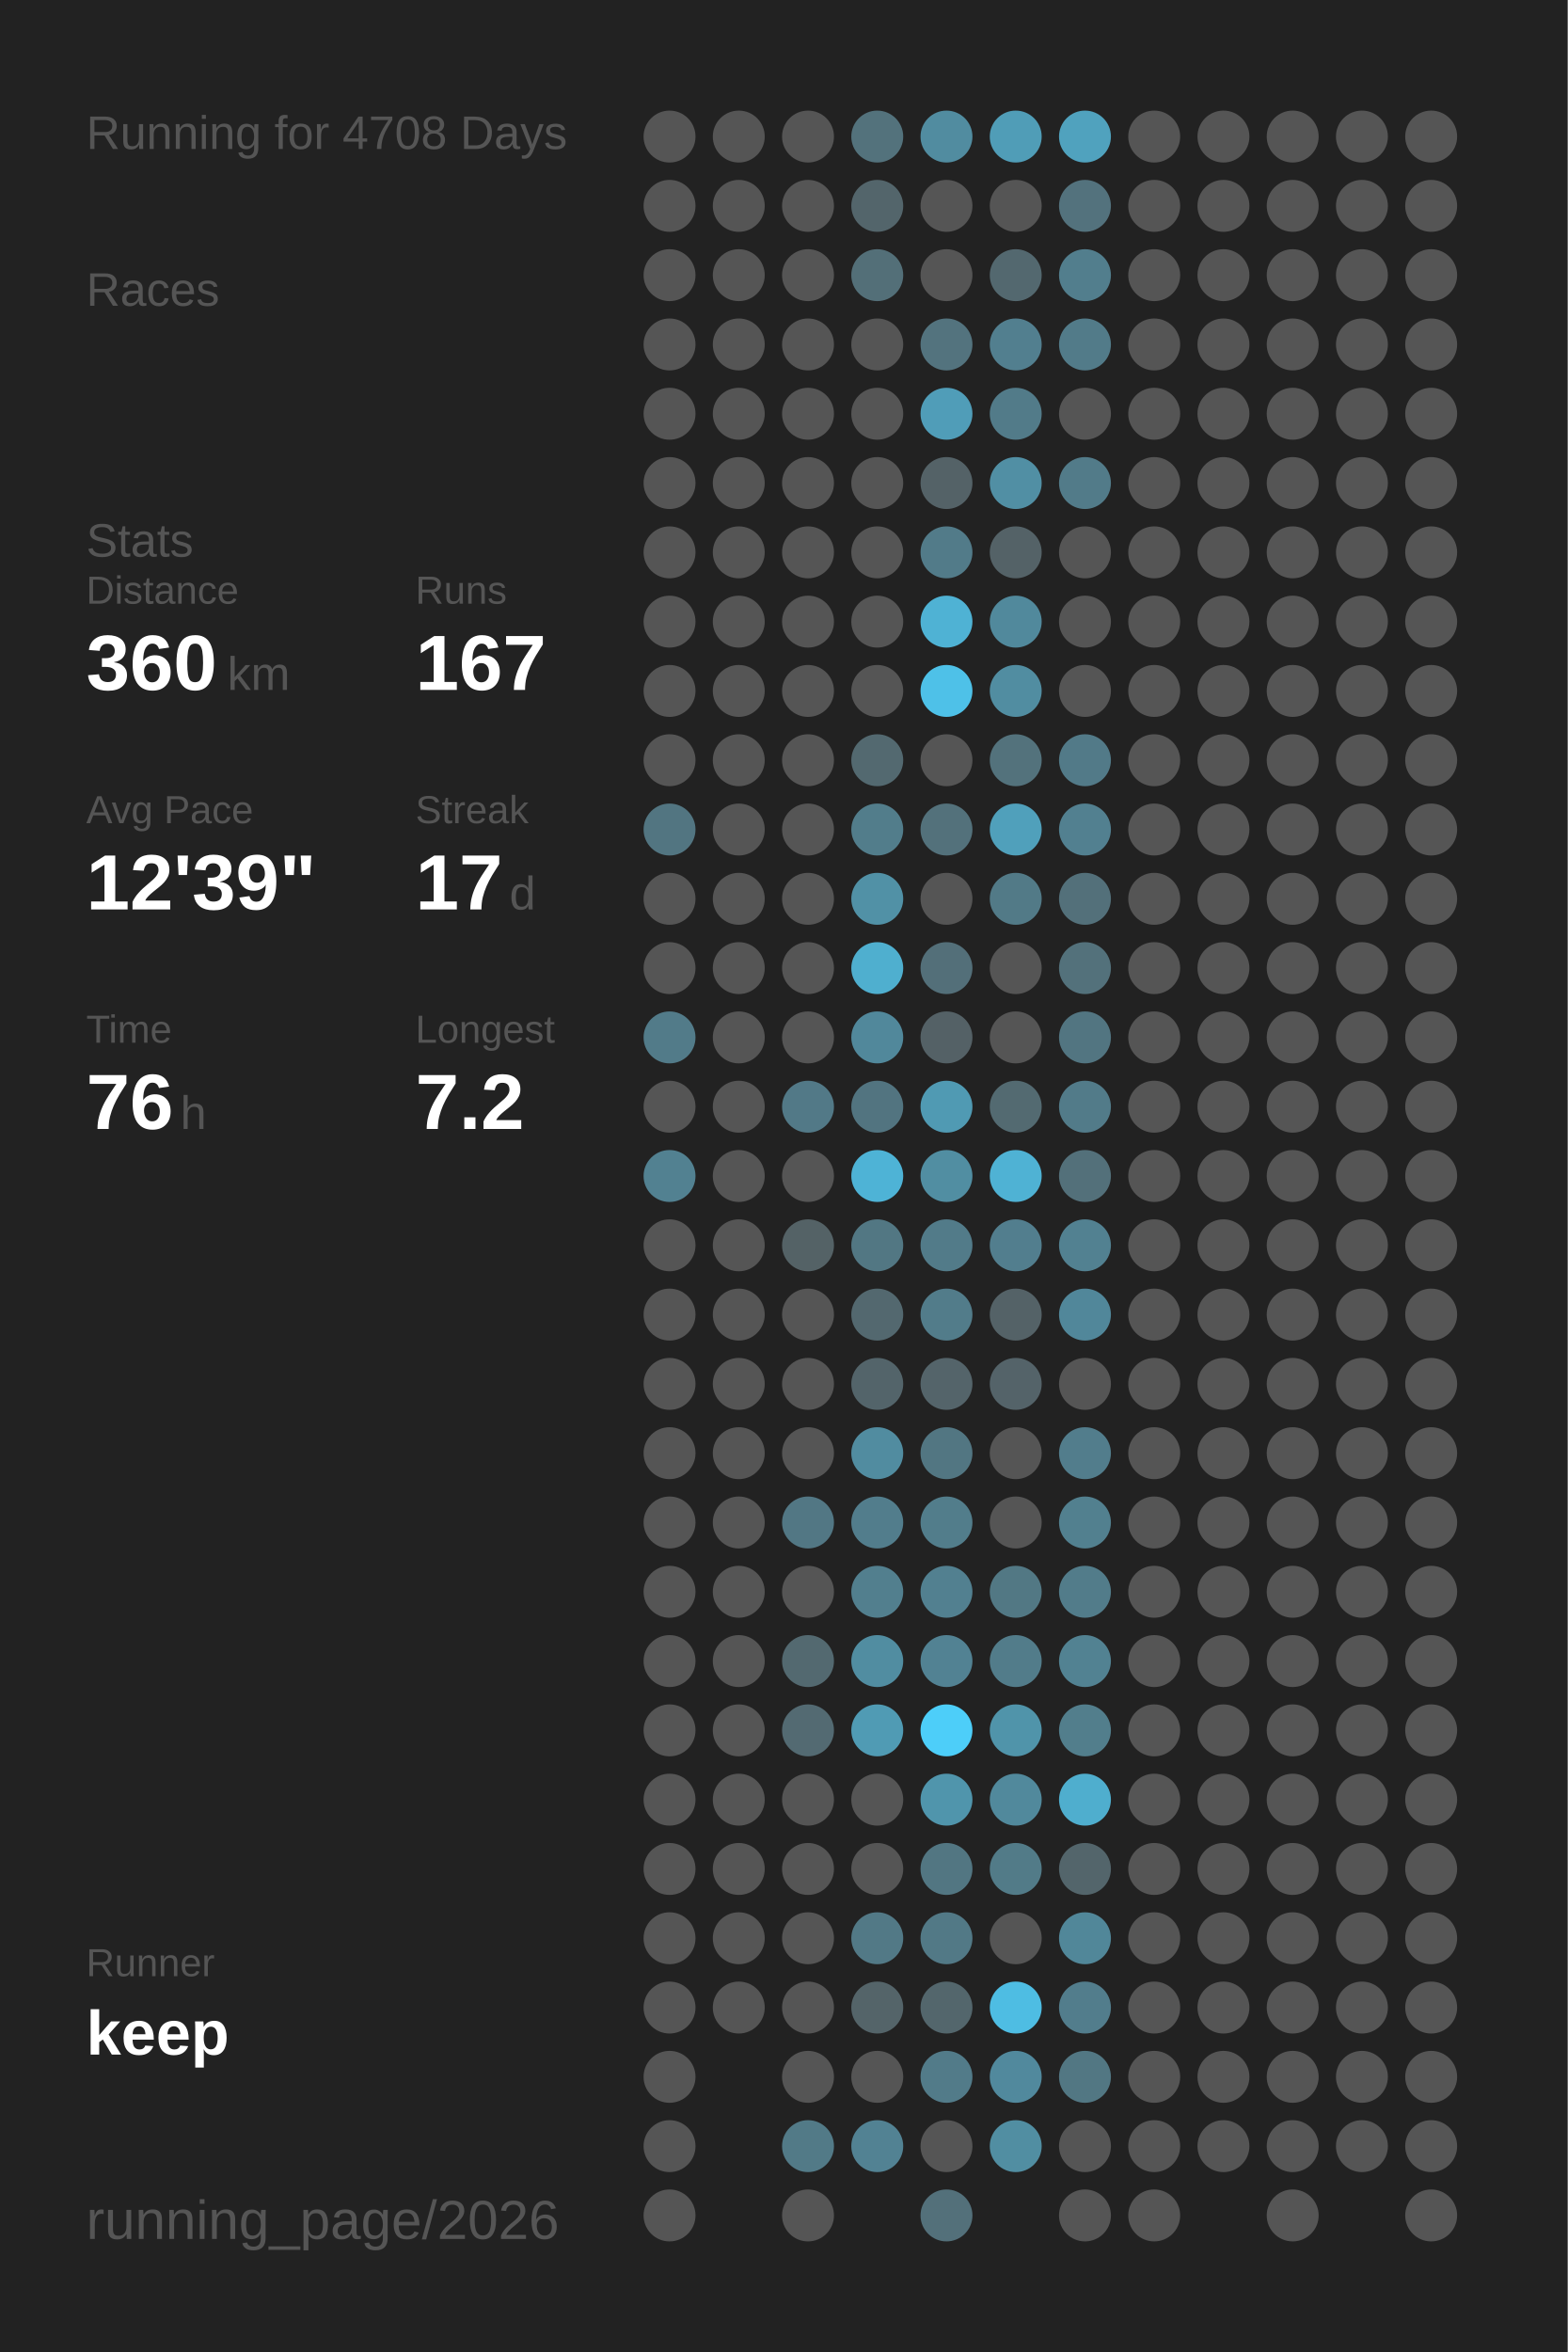
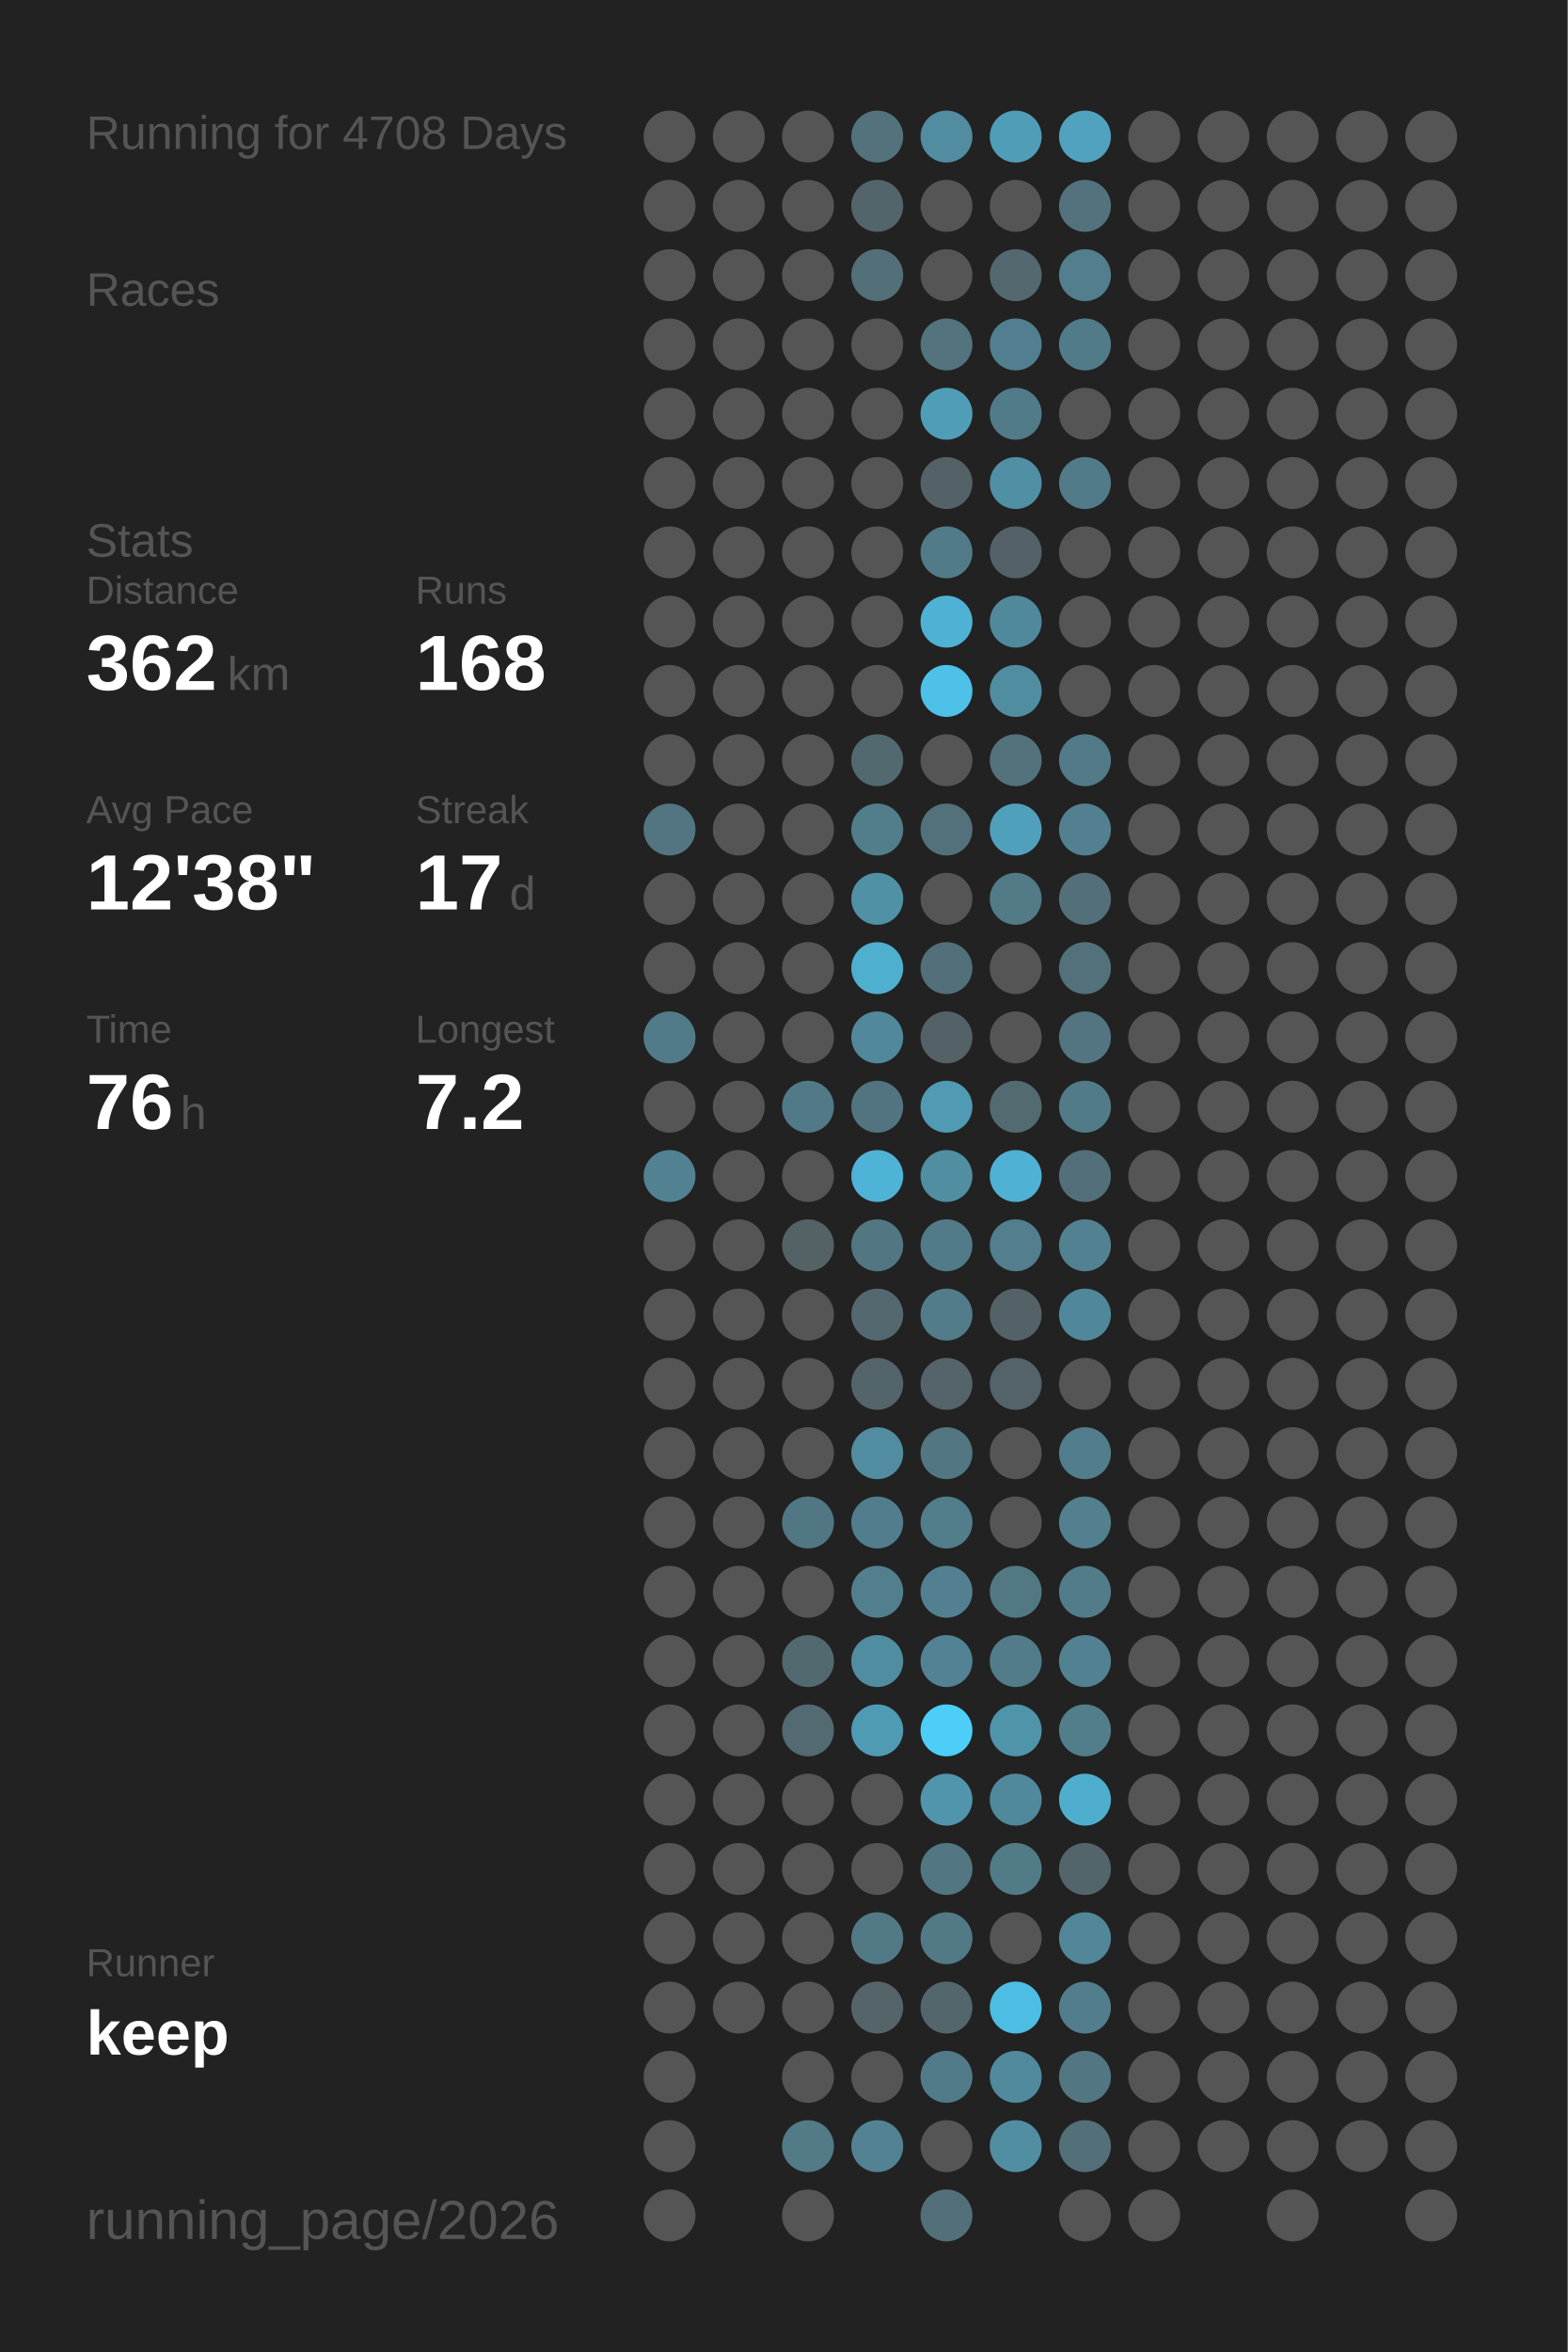
<svg xmlns="http://www.w3.org/2000/svg" baseProfile="full" height="300mm" version="1.1" viewBox="0,0,200,300" width="200mm">
  <defs />
  <rect fill="#222222" height="300" width="200" x="0" y="0" />
  <text fill="#555555" style="font-size:6px; font-family:Arial;" x="11" y="19">Running for 4708 Days</text>
  <text fill="#555555" style="font-size:6px; font-family:Arial;" x="11" y="39">Races</text>
  <text fill="#555555" style="font-size:6px; font-family:Arial;" x="11" y="71">Stats</text>
  <text fill="#555555" style="font-size:5px; font-family:Arial;" x="11" y="77">Distance</text>
-   <text fill="#FFFFFF" style="font-size:10px; font-family:Arial; font-weight:bold;" x="11" y="88">360</text>
+   <text fill="#FFFFFF" style="font-size:10px; font-family:Arial; font-weight:bold;" x="11" y="88">362</text>
  <text fill="#555555" style="font-size:6px; font-family:Arial;" x="29" y="88">km</text>
  <text fill="#555555" style="font-size:5px; font-family:Arial;" x="53" y="77">Runs</text>
-   <text fill="#FFFFFF" style="font-size:10px; font-family:Arial; font-weight:bold;" x="53" y="88">167</text>
+   <text fill="#FFFFFF" style="font-size:10px; font-family:Arial; font-weight:bold;" x="53" y="88">168</text>
  <text fill="#555555" style="font-size:5px; font-family:Arial;" x="11" y="105">Avg Pace</text>
-   <text fill="#FFFFFF" style="font-size:10px; font-family:Arial; font-weight:bold;" x="11" y="116">12'39"</text>
+   <text fill="#FFFFFF" style="font-size:10px; font-family:Arial; font-weight:bold;" x="11" y="116">12'38"</text>
  <text fill="#555555" style="font-size:5px; font-family:Arial;" x="53" y="105">Streak</text>
  <text fill="#FFFFFF" style="font-size:10px; font-family:Arial; font-weight:bold;" x="53" y="116">17</text>
  <text fill="#555555" style="font-size:6px; font-family:Arial;" x="65" y="116">d</text>
  <text fill="#555555" style="font-size:5px; font-family:Arial;" x="11" y="133">Time</text>
  <text fill="#FFFFFF" style="font-size:10px; font-family:Arial; font-weight:bold;" x="11" y="144">76</text>
  <text fill="#555555" style="font-size:6px; font-family:Arial;" x="23" y="144">h</text>
  <text fill="#555555" style="font-size:5px; font-family:Arial;" x="53" y="133">Longest</text>
  <text fill="#FFFFFF" style="font-size:10px; font-family:Arial; font-weight:bold;" x="53" y="144">7.2</text>
  <text fill="#555555" style="font-size:5px; font-family:Arial;" x="11" y="252.065">Runner</text>
  <text fill="#FFFFFF" style="font-size:8px; font-family:Arial; font-weight:bold;" x="11" y="262.065">keep</text>
  <text fill="#555555" style="font-size:7px; font-family:Arial;" x="11" y="285.581">running_page/2026</text>
  <circle cx="85.417" cy="17.419" fill="#555555" r="3.312" />
  <circle cx="85.417" cy="26.258" fill="#555555" r="3.312" />
  <circle cx="85.417" cy="35.097" fill="#555555" r="3.312" />
  <circle cx="85.417" cy="43.935" fill="#555555" r="3.312" />
  <circle cx="85.417" cy="52.774" fill="#555555" r="3.312" />
  <circle cx="85.417" cy="61.613" fill="#555555" r="3.312" />
  <circle cx="85.417" cy="70.452" fill="#555555" r="3.312" />
  <circle cx="85.417" cy="79.29" fill="#555555" r="3.312" />
  <circle cx="85.417" cy="88.129" fill="#555555" r="3.312" />
  <circle cx="85.417" cy="96.968" fill="#555555" r="3.312" />
  <circle cx="85.417" cy="105.806" fill="#527581" r="3.312" />
  <circle cx="85.417" cy="114.645" fill="#555555" r="3.312" />
  <circle cx="85.417" cy="123.484" fill="#555555" r="3.312" />
  <circle cx="85.417" cy="132.323" fill="#527b89" r="3.312" />
  <circle cx="85.417" cy="141.161" fill="#555555" r="3.312" />
  <circle cx="85.417" cy="150" fill="#528191" r="3.312" />
  <circle cx="85.417" cy="158.839" fill="#555555" r="3.312" />
  <circle cx="85.417" cy="167.677" fill="#555555" r="3.312" />
  <circle cx="85.417" cy="176.516" fill="#555555" r="3.312" />
  <circle cx="85.417" cy="185.355" fill="#555555" r="3.312" />
  <circle cx="85.417" cy="194.194" fill="#555555" r="3.312" />
  <circle cx="85.417" cy="203.032" fill="#555555" r="3.312" />
  <circle cx="85.417" cy="211.871" fill="#555555" r="3.312" />
  <circle cx="85.417" cy="220.71" fill="#555555" r="3.312" />
  <circle cx="85.417" cy="229.548" fill="#555555" r="3.312" />
  <circle cx="85.417" cy="238.387" fill="#555555" r="3.312" />
  <circle cx="85.417" cy="247.226" fill="#555555" r="3.312" />
  <circle cx="85.417" cy="256.065" fill="#555555" r="3.312" />
  <circle cx="85.417" cy="264.903" fill="#555555" r="3.312" />
  <circle cx="85.417" cy="273.742" fill="#555555" r="3.312" />
  <circle cx="85.417" cy="282.581" fill="#555555" r="3.312" />
  <circle cx="94.25" cy="17.419" fill="#555555" r="3.312" />
  <circle cx="94.25" cy="26.258" fill="#555555" r="3.312" />
  <circle cx="94.25" cy="35.097" fill="#555555" r="3.312" />
  <circle cx="94.25" cy="43.935" fill="#555555" r="3.312" />
  <circle cx="94.25" cy="52.774" fill="#555555" r="3.312" />
  <circle cx="94.25" cy="61.613" fill="#555555" r="3.312" />
  <circle cx="94.25" cy="70.452" fill="#555555" r="3.312" />
  <circle cx="94.25" cy="79.29" fill="#555555" r="3.312" />
  <circle cx="94.25" cy="88.129" fill="#555555" r="3.312" />
  <circle cx="94.25" cy="96.968" fill="#555555" r="3.312" />
  <circle cx="94.25" cy="105.806" fill="#555555" r="3.312" />
  <circle cx="94.25" cy="114.645" fill="#555555" r="3.312" />
  <circle cx="94.25" cy="123.484" fill="#555555" r="3.312" />
  <circle cx="94.25" cy="132.323" fill="#555555" r="3.312" />
  <circle cx="94.25" cy="141.161" fill="#555555" r="3.312" />
  <circle cx="94.25" cy="150" fill="#555555" r="3.312" />
  <circle cx="94.25" cy="158.839" fill="#555555" r="3.312" />
  <circle cx="94.25" cy="167.677" fill="#555555" r="3.312" />
  <circle cx="94.25" cy="176.516" fill="#555555" r="3.312" />
  <circle cx="94.25" cy="185.355" fill="#555555" r="3.312" />
  <circle cx="94.25" cy="194.194" fill="#555555" r="3.312" />
  <circle cx="94.25" cy="203.032" fill="#555555" r="3.312" />
  <circle cx="94.25" cy="211.871" fill="#555555" r="3.312" />
  <circle cx="94.25" cy="220.71" fill="#555555" r="3.312" />
  <circle cx="94.25" cy="229.548" fill="#555555" r="3.312" />
  <circle cx="94.25" cy="238.387" fill="#555555" r="3.312" />
  <circle cx="94.25" cy="247.226" fill="#555555" r="3.312" />
  <circle cx="94.25" cy="256.065" fill="#555555" r="3.312" />
  <circle cx="103.083" cy="17.419" fill="#555555" r="3.312" />
  <circle cx="103.083" cy="26.258" fill="#555555" r="3.312" />
  <circle cx="103.083" cy="35.097" fill="#555555" r="3.312" />
  <circle cx="103.083" cy="43.935" fill="#555555" r="3.312" />
  <circle cx="103.083" cy="52.774" fill="#555555" r="3.312" />
  <circle cx="103.083" cy="61.613" fill="#555555" r="3.312" />
  <circle cx="103.083" cy="70.452" fill="#555555" r="3.312" />
  <circle cx="103.083" cy="79.29" fill="#555555" r="3.312" />
  <circle cx="103.083" cy="88.129" fill="#555555" r="3.312" />
  <circle cx="103.083" cy="96.968" fill="#555555" r="3.312" />
  <circle cx="103.083" cy="105.806" fill="#555555" r="3.312" />
  <circle cx="103.083" cy="114.645" fill="#555555" r="3.312" />
  <circle cx="103.083" cy="123.484" fill="#555555" r="3.312" />
  <circle cx="103.083" cy="132.323" fill="#555555" r="3.312" />
  <circle cx="103.083" cy="141.161" fill="#527987" r="3.312" />
  <circle cx="103.083" cy="150" fill="#555555" r="3.312" />
  <circle cx="103.083" cy="158.839" fill="#546266" r="3.312" />
  <circle cx="103.083" cy="167.677" fill="#555555" r="3.312" />
  <circle cx="103.083" cy="176.516" fill="#555555" r="3.312" />
  <circle cx="103.083" cy="185.355" fill="#555555" r="3.312" />
  <circle cx="103.083" cy="194.194" fill="#527784" r="3.312" />
  <circle cx="103.083" cy="203.032" fill="#555555" r="3.312" />
  <circle cx="103.083" cy="211.871" fill="#536970" r="3.312" />
  <circle cx="103.083" cy="220.71" fill="#536a72" r="3.312" />
  <circle cx="103.083" cy="229.548" fill="#555555" r="3.312" />
  <circle cx="103.083" cy="238.387" fill="#555555" r="3.312" />
  <circle cx="103.083" cy="247.226" fill="#555555" r="3.312" />
  <circle cx="103.083" cy="256.065" fill="#555555" r="3.312" />
  <circle cx="103.083" cy="264.903" fill="#555555" r="3.312" />
  <circle cx="103.083" cy="273.742" fill="#527a87" r="3.312" />
  <circle cx="103.083" cy="282.581" fill="#555555" r="3.312" />
  <circle cx="111.917" cy="17.419" fill="#53727c" r="3.312" />
  <circle cx="111.917" cy="26.258" fill="#53656b" r="3.312" />
  <circle cx="111.917" cy="35.097" fill="#536f78" r="3.312" />
  <circle cx="111.917" cy="43.935" fill="#555555" r="3.312" />
  <circle cx="111.917" cy="52.774" fill="#555555" r="3.312" />
  <circle cx="111.917" cy="61.613" fill="#555555" r="3.312" />
  <circle cx="111.917" cy="70.452" fill="#555555" r="3.312" />
  <circle cx="111.917" cy="79.29" fill="#555555" r="3.312" />
  <circle cx="111.917" cy="88.129" fill="#555555" r="3.312" />
  <circle cx="111.917" cy="96.968" fill="#536970" r="3.312" />
  <circle cx="111.917" cy="105.806" fill="#527d8b" r="3.312" />
  <circle cx="111.917" cy="114.645" fill="#5191a6" r="3.312" />
  <circle cx="111.917" cy="123.484" fill="#4fafcf" r="3.312" />
  <circle cx="111.917" cy="132.323" fill="#51889b" r="3.312" />
  <circle cx="111.917" cy="141.161" fill="#527480" r="3.312" />
  <circle cx="111.917" cy="150" fill="#4eb3d6" r="3.312" />
  <circle cx="111.917" cy="158.839" fill="#527783" r="3.312" />
  <circle cx="111.917" cy="167.677" fill="#53686f" r="3.312" />
  <circle cx="111.917" cy="176.516" fill="#53646a" r="3.312" />
  <circle cx="111.917" cy="185.355" fill="#518ca0" r="3.312" />
  <circle cx="111.917" cy="194.194" fill="#527d8c" r="3.312" />
  <circle cx="111.917" cy="203.032" fill="#527f8e" r="3.312" />
  <circle cx="111.917" cy="211.871" fill="#518da1" r="3.312" />
  <circle cx="111.917" cy="220.71" fill="#509bb4" r="3.312" />
  <circle cx="111.917" cy="229.548" fill="#555555" r="3.312" />
  <circle cx="111.917" cy="238.387" fill="#555555" r="3.312" />
  <circle cx="111.917" cy="247.226" fill="#527986" r="3.312" />
  <circle cx="111.917" cy="256.065" fill="#546469" r="3.312" />
  <circle cx="111.917" cy="264.903" fill="#555555" r="3.312" />
  <circle cx="111.917" cy="273.742" fill="#528293" r="3.312" />
  <circle cx="120.75" cy="17.419" fill="#518ca0" r="3.312" />
  <circle cx="120.75" cy="26.258" fill="#555555" r="3.312" />
  <circle cx="120.75" cy="35.097" fill="#555555" r="3.312" />
  <circle cx="120.75" cy="43.935" fill="#53737e" r="3.312" />
  <circle cx="120.75" cy="52.774" fill="#509db8" r="3.312" />
  <circle cx="120.75" cy="61.613" fill="#546267" r="3.312" />
  <circle cx="120.75" cy="70.452" fill="#527b89" r="3.312" />
  <circle cx="120.75" cy="79.29" fill="#4fb2d4" r="3.312" />
  <circle cx="120.75" cy="88.129" fill="#4ec1e8" r="3.312" />
  <circle cx="120.75" cy="96.968" fill="#555555" r="3.312" />
  <circle cx="120.75" cy="105.806" fill="#53717b" r="3.312" />
  <circle cx="120.75" cy="114.645" fill="#555555" r="3.312" />
  <circle cx="120.75" cy="123.484" fill="#536f79" r="3.312" />
  <circle cx="120.75" cy="132.323" fill="#546166" r="3.312" />
  <circle cx="120.75" cy="141.161" fill="#509ab3" r="3.312" />
  <circle cx="120.75" cy="150" fill="#518ea2" r="3.312" />
  <circle cx="120.75" cy="158.839" fill="#527b89" r="3.312" />
  <circle cx="120.75" cy="167.677" fill="#527c8a" r="3.312" />
  <circle cx="120.75" cy="176.516" fill="#54646a" r="3.312" />
  <circle cx="120.75" cy="185.355" fill="#527682" r="3.312" />
  <circle cx="120.75" cy="194.194" fill="#527d8b" r="3.312" />
  <circle cx="120.75" cy="203.032" fill="#528090" r="3.312" />
  <circle cx="120.75" cy="211.871" fill="#528293" r="3.312" />
  <circle cx="120.75" cy="220.71" fill="#4dcef9" r="3.312" />
  <circle cx="120.75" cy="229.548" fill="#5095ac" r="3.312" />
  <circle cx="120.75" cy="238.387" fill="#527682" r="3.312" />
  <circle cx="120.75" cy="247.226" fill="#527986" r="3.312" />
  <circle cx="120.75" cy="256.065" fill="#53666c" r="3.312" />
  <circle cx="120.75" cy="264.903" fill="#527b89" r="3.312" />
  <circle cx="120.75" cy="273.742" fill="#555555" r="3.312" />
  <circle cx="120.75" cy="282.581" fill="#53707a" r="3.312" />
  <circle cx="129.583" cy="17.419" fill="#509db7" r="3.312" />
  <circle cx="129.583" cy="26.258" fill="#555555" r="3.312" />
  <circle cx="129.583" cy="35.097" fill="#53686f" r="3.312" />
  <circle cx="129.583" cy="43.935" fill="#527f8f" r="3.312" />
  <circle cx="129.583" cy="52.774" fill="#527b89" r="3.312" />
  <circle cx="129.583" cy="61.613" fill="#518fa4" r="3.312" />
  <circle cx="129.583" cy="70.452" fill="#546267" r="3.312" />
  <circle cx="129.583" cy="79.29" fill="#51899c" r="3.312" />
  <circle cx="129.583" cy="88.129" fill="#518da1" r="3.312" />
  <circle cx="129.583" cy="96.968" fill="#53727c" r="3.312" />
  <circle cx="129.583" cy="105.806" fill="#50a0bb" r="3.312" />
  <circle cx="129.583" cy="114.645" fill="#527a87" r="3.312" />
  <circle cx="129.583" cy="123.484" fill="#555555" r="3.312" />
  <circle cx="129.583" cy="132.323" fill="#555555" r="3.312" />
  <circle cx="129.583" cy="141.161" fill="#536a71" r="3.312" />
  <circle cx="129.583" cy="150" fill="#4fb2d4" r="3.312" />
  <circle cx="129.583" cy="158.839" fill="#527e8e" r="3.312" />
  <circle cx="129.583" cy="167.677" fill="#546267" r="3.312" />
  <circle cx="129.583" cy="176.516" fill="#546369" r="3.312" />
  <circle cx="129.583" cy="185.355" fill="#555555" r="3.312" />
  <circle cx="129.583" cy="194.194" fill="#555555" r="3.312" />
  <circle cx="129.583" cy="203.032" fill="#527884" r="3.312" />
  <circle cx="129.583" cy="211.871" fill="#527c8a" r="3.312" />
  <circle cx="129.583" cy="220.71" fill="#5094aa" r="3.312" />
  <circle cx="129.583" cy="229.548" fill="#51899c" r="3.312" />
  <circle cx="129.583" cy="238.387" fill="#527b88" r="3.312" />
  <circle cx="129.583" cy="247.226" fill="#555555" r="3.312" />
  <circle cx="129.583" cy="256.065" fill="#4ebde3" r="3.312" />
  <circle cx="129.583" cy="264.903" fill="#51899d" r="3.312" />
  <circle cx="129.583" cy="273.742" fill="#518ea2" r="3.312" />
  <circle cx="138.417" cy="17.419" fill="#50a2be" r="3.312" />
  <circle cx="138.417" cy="26.258" fill="#53727d" r="3.312" />
  <circle cx="138.417" cy="35.097" fill="#527e8d" r="3.312" />
  <circle cx="138.417" cy="43.935" fill="#527b89" r="3.312" />
  <circle cx="138.417" cy="52.774" fill="#555555" r="3.312" />
  <circle cx="138.417" cy="61.613" fill="#527b89" r="3.312" />
  <circle cx="138.417" cy="70.452" fill="#555555" r="3.312" />
  <circle cx="138.417" cy="79.29" fill="#555555" r="3.312" />
  <circle cx="138.417" cy="88.129" fill="#555555" r="3.312" />
  <circle cx="138.417" cy="96.968" fill="#527a88" r="3.312" />
  <circle cx="138.417" cy="105.806" fill="#528090" r="3.312" />
  <circle cx="138.417" cy="114.645" fill="#53707a" r="3.312" />
  <circle cx="138.417" cy="123.484" fill="#53717b" r="3.312" />
  <circle cx="138.417" cy="132.323" fill="#527581" r="3.312" />
  <circle cx="138.417" cy="141.161" fill="#527b89" r="3.312" />
  <circle cx="138.417" cy="150" fill="#53707a" r="3.312" />
  <circle cx="138.417" cy="158.839" fill="#528191" r="3.312" />
  <circle cx="138.417" cy="167.677" fill="#51879a" r="3.312" />
  <circle cx="138.417" cy="176.516" fill="#555555" r="3.312" />
  <circle cx="138.417" cy="185.355" fill="#527d8c" r="3.312" />
  <circle cx="138.417" cy="194.194" fill="#52808f" r="3.312" />
  <circle cx="138.417" cy="203.032" fill="#527c8a" r="3.312" />
  <circle cx="138.417" cy="211.871" fill="#528292" r="3.312" />
  <circle cx="138.417" cy="220.71" fill="#527e8c" r="3.312" />
  <circle cx="138.417" cy="229.548" fill="#4faece" r="3.312" />
  <circle cx="138.417" cy="238.387" fill="#53656b" r="3.312" />
  <circle cx="138.417" cy="247.226" fill="#518799" r="3.312" />
  <circle cx="138.417" cy="256.065" fill="#527d8c" r="3.312" />
  <circle cx="138.417" cy="264.903" fill="#527783" r="3.312" />
-   <circle cx="138.417" cy="273.742" fill="#555555" r="3.312" />
+   <circle cx="138.417" cy="273.742" fill="#536f78" r="3.312" />
  <circle cx="138.417" cy="282.581" fill="#555555" r="3.312" />
  <circle cx="147.25" cy="17.419" fill="#555555" r="3.312" />
  <circle cx="147.25" cy="26.258" fill="#555555" r="3.312" />
  <circle cx="147.25" cy="35.097" fill="#555555" r="3.312" />
  <circle cx="147.25" cy="43.935" fill="#555555" r="3.312" />
  <circle cx="147.25" cy="52.774" fill="#555555" r="3.312" />
  <circle cx="147.25" cy="61.613" fill="#555555" r="3.312" />
  <circle cx="147.25" cy="70.452" fill="#555555" r="3.312" />
  <circle cx="147.25" cy="79.29" fill="#555555" r="3.312" />
  <circle cx="147.25" cy="88.129" fill="#555555" r="3.312" />
  <circle cx="147.25" cy="96.968" fill="#555555" r="3.312" />
  <circle cx="147.25" cy="105.806" fill="#555555" r="3.312" />
  <circle cx="147.25" cy="114.645" fill="#555555" r="3.312" />
  <circle cx="147.25" cy="123.484" fill="#555555" r="3.312" />
  <circle cx="147.25" cy="132.323" fill="#555555" r="3.312" />
  <circle cx="147.25" cy="141.161" fill="#555555" r="3.312" />
  <circle cx="147.25" cy="150" fill="#555555" r="3.312" />
  <circle cx="147.25" cy="158.839" fill="#555555" r="3.312" />
  <circle cx="147.25" cy="167.677" fill="#555555" r="3.312" />
  <circle cx="147.25" cy="176.516" fill="#555555" r="3.312" />
  <circle cx="147.25" cy="185.355" fill="#555555" r="3.312" />
  <circle cx="147.25" cy="194.194" fill="#555555" r="3.312" />
  <circle cx="147.25" cy="203.032" fill="#555555" r="3.312" />
  <circle cx="147.25" cy="211.871" fill="#555555" r="3.312" />
  <circle cx="147.25" cy="220.71" fill="#555555" r="3.312" />
  <circle cx="147.25" cy="229.548" fill="#555555" r="3.312" />
  <circle cx="147.25" cy="238.387" fill="#555555" r="3.312" />
  <circle cx="147.25" cy="247.226" fill="#555555" r="3.312" />
  <circle cx="147.25" cy="256.065" fill="#555555" r="3.312" />
  <circle cx="147.25" cy="264.903" fill="#555555" r="3.312" />
  <circle cx="147.25" cy="273.742" fill="#555555" r="3.312" />
  <circle cx="147.25" cy="282.581" fill="#555555" r="3.312" />
  <circle cx="156.083" cy="17.419" fill="#555555" r="3.312" />
  <circle cx="156.083" cy="26.258" fill="#555555" r="3.312" />
  <circle cx="156.083" cy="35.097" fill="#555555" r="3.312" />
  <circle cx="156.083" cy="43.935" fill="#555555" r="3.312" />
  <circle cx="156.083" cy="52.774" fill="#555555" r="3.312" />
  <circle cx="156.083" cy="61.613" fill="#555555" r="3.312" />
  <circle cx="156.083" cy="70.452" fill="#555555" r="3.312" />
  <circle cx="156.083" cy="79.29" fill="#555555" r="3.312" />
  <circle cx="156.083" cy="88.129" fill="#555555" r="3.312" />
  <circle cx="156.083" cy="96.968" fill="#555555" r="3.312" />
  <circle cx="156.083" cy="105.806" fill="#555555" r="3.312" />
  <circle cx="156.083" cy="114.645" fill="#555555" r="3.312" />
  <circle cx="156.083" cy="123.484" fill="#555555" r="3.312" />
  <circle cx="156.083" cy="132.323" fill="#555555" r="3.312" />
  <circle cx="156.083" cy="141.161" fill="#555555" r="3.312" />
  <circle cx="156.083" cy="150" fill="#555555" r="3.312" />
  <circle cx="156.083" cy="158.839" fill="#555555" r="3.312" />
  <circle cx="156.083" cy="167.677" fill="#555555" r="3.312" />
  <circle cx="156.083" cy="176.516" fill="#555555" r="3.312" />
  <circle cx="156.083" cy="185.355" fill="#555555" r="3.312" />
  <circle cx="156.083" cy="194.194" fill="#555555" r="3.312" />
  <circle cx="156.083" cy="203.032" fill="#555555" r="3.312" />
  <circle cx="156.083" cy="211.871" fill="#555555" r="3.312" />
  <circle cx="156.083" cy="220.71" fill="#555555" r="3.312" />
  <circle cx="156.083" cy="229.548" fill="#555555" r="3.312" />
  <circle cx="156.083" cy="238.387" fill="#555555" r="3.312" />
  <circle cx="156.083" cy="247.226" fill="#555555" r="3.312" />
  <circle cx="156.083" cy="256.065" fill="#555555" r="3.312" />
  <circle cx="156.083" cy="264.903" fill="#555555" r="3.312" />
  <circle cx="156.083" cy="273.742" fill="#555555" r="3.312" />
  <circle cx="164.917" cy="17.419" fill="#555555" r="3.312" />
  <circle cx="164.917" cy="26.258" fill="#555555" r="3.312" />
  <circle cx="164.917" cy="35.097" fill="#555555" r="3.312" />
  <circle cx="164.917" cy="43.935" fill="#555555" r="3.312" />
  <circle cx="164.917" cy="52.774" fill="#555555" r="3.312" />
  <circle cx="164.917" cy="61.613" fill="#555555" r="3.312" />
  <circle cx="164.917" cy="70.452" fill="#555555" r="3.312" />
  <circle cx="164.917" cy="79.29" fill="#555555" r="3.312" />
  <circle cx="164.917" cy="88.129" fill="#555555" r="3.312" />
  <circle cx="164.917" cy="96.968" fill="#555555" r="3.312" />
  <circle cx="164.917" cy="105.806" fill="#555555" r="3.312" />
  <circle cx="164.917" cy="114.645" fill="#555555" r="3.312" />
  <circle cx="164.917" cy="123.484" fill="#555555" r="3.312" />
  <circle cx="164.917" cy="132.323" fill="#555555" r="3.312" />
  <circle cx="164.917" cy="141.161" fill="#555555" r="3.312" />
  <circle cx="164.917" cy="150" fill="#555555" r="3.312" />
  <circle cx="164.917" cy="158.839" fill="#555555" r="3.312" />
  <circle cx="164.917" cy="167.677" fill="#555555" r="3.312" />
  <circle cx="164.917" cy="176.516" fill="#555555" r="3.312" />
  <circle cx="164.917" cy="185.355" fill="#555555" r="3.312" />
  <circle cx="164.917" cy="194.194" fill="#555555" r="3.312" />
  <circle cx="164.917" cy="203.032" fill="#555555" r="3.312" />
  <circle cx="164.917" cy="211.871" fill="#555555" r="3.312" />
  <circle cx="164.917" cy="220.71" fill="#555555" r="3.312" />
  <circle cx="164.917" cy="229.548" fill="#555555" r="3.312" />
  <circle cx="164.917" cy="238.387" fill="#555555" r="3.312" />
  <circle cx="164.917" cy="247.226" fill="#555555" r="3.312" />
  <circle cx="164.917" cy="256.065" fill="#555555" r="3.312" />
  <circle cx="164.917" cy="264.903" fill="#555555" r="3.312" />
  <circle cx="164.917" cy="273.742" fill="#555555" r="3.312" />
  <circle cx="164.917" cy="282.581" fill="#555555" r="3.312" />
  <circle cx="173.75" cy="17.419" fill="#555555" r="3.312" />
  <circle cx="173.75" cy="26.258" fill="#555555" r="3.312" />
  <circle cx="173.75" cy="35.097" fill="#555555" r="3.312" />
  <circle cx="173.75" cy="43.935" fill="#555555" r="3.312" />
  <circle cx="173.75" cy="52.774" fill="#555555" r="3.312" />
  <circle cx="173.75" cy="61.613" fill="#555555" r="3.312" />
  <circle cx="173.75" cy="70.452" fill="#555555" r="3.312" />
  <circle cx="173.75" cy="79.29" fill="#555555" r="3.312" />
  <circle cx="173.75" cy="88.129" fill="#555555" r="3.312" />
  <circle cx="173.75" cy="96.968" fill="#555555" r="3.312" />
  <circle cx="173.75" cy="105.806" fill="#555555" r="3.312" />
  <circle cx="173.75" cy="114.645" fill="#555555" r="3.312" />
  <circle cx="173.75" cy="123.484" fill="#555555" r="3.312" />
  <circle cx="173.75" cy="132.323" fill="#555555" r="3.312" />
  <circle cx="173.75" cy="141.161" fill="#555555" r="3.312" />
  <circle cx="173.75" cy="150" fill="#555555" r="3.312" />
  <circle cx="173.75" cy="158.839" fill="#555555" r="3.312" />
  <circle cx="173.75" cy="167.677" fill="#555555" r="3.312" />
  <circle cx="173.75" cy="176.516" fill="#555555" r="3.312" />
  <circle cx="173.75" cy="185.355" fill="#555555" r="3.312" />
  <circle cx="173.75" cy="194.194" fill="#555555" r="3.312" />
  <circle cx="173.75" cy="203.032" fill="#555555" r="3.312" />
  <circle cx="173.75" cy="211.871" fill="#555555" r="3.312" />
  <circle cx="173.75" cy="220.71" fill="#555555" r="3.312" />
  <circle cx="173.75" cy="229.548" fill="#555555" r="3.312" />
  <circle cx="173.75" cy="238.387" fill="#555555" r="3.312" />
  <circle cx="173.75" cy="247.226" fill="#555555" r="3.312" />
  <circle cx="173.75" cy="256.065" fill="#555555" r="3.312" />
  <circle cx="173.75" cy="264.903" fill="#555555" r="3.312" />
  <circle cx="173.75" cy="273.742" fill="#555555" r="3.312" />
  <circle cx="182.583" cy="17.419" fill="#555555" r="3.312" />
  <circle cx="182.583" cy="26.258" fill="#555555" r="3.312" />
  <circle cx="182.583" cy="35.097" fill="#555555" r="3.312" />
  <circle cx="182.583" cy="43.935" fill="#555555" r="3.312" />
  <circle cx="182.583" cy="52.774" fill="#555555" r="3.312" />
  <circle cx="182.583" cy="61.613" fill="#555555" r="3.312" />
  <circle cx="182.583" cy="70.452" fill="#555555" r="3.312" />
  <circle cx="182.583" cy="79.29" fill="#555555" r="3.312" />
  <circle cx="182.583" cy="88.129" fill="#555555" r="3.312" />
  <circle cx="182.583" cy="96.968" fill="#555555" r="3.312" />
  <circle cx="182.583" cy="105.806" fill="#555555" r="3.312" />
  <circle cx="182.583" cy="114.645" fill="#555555" r="3.312" />
  <circle cx="182.583" cy="123.484" fill="#555555" r="3.312" />
  <circle cx="182.583" cy="132.323" fill="#555555" r="3.312" />
  <circle cx="182.583" cy="141.161" fill="#555555" r="3.312" />
  <circle cx="182.583" cy="150" fill="#555555" r="3.312" />
  <circle cx="182.583" cy="158.839" fill="#555555" r="3.312" />
  <circle cx="182.583" cy="167.677" fill="#555555" r="3.312" />
  <circle cx="182.583" cy="176.516" fill="#555555" r="3.312" />
  <circle cx="182.583" cy="185.355" fill="#555555" r="3.312" />
  <circle cx="182.583" cy="194.194" fill="#555555" r="3.312" />
  <circle cx="182.583" cy="203.032" fill="#555555" r="3.312" />
  <circle cx="182.583" cy="211.871" fill="#555555" r="3.312" />
  <circle cx="182.583" cy="220.71" fill="#555555" r="3.312" />
  <circle cx="182.583" cy="229.548" fill="#555555" r="3.312" />
  <circle cx="182.583" cy="238.387" fill="#555555" r="3.312" />
  <circle cx="182.583" cy="247.226" fill="#555555" r="3.312" />
  <circle cx="182.583" cy="256.065" fill="#555555" r="3.312" />
  <circle cx="182.583" cy="264.903" fill="#555555" r="3.312" />
  <circle cx="182.583" cy="273.742" fill="#555555" r="3.312" />
  <circle cx="182.583" cy="282.581" fill="#555555" r="3.312" />
</svg>
